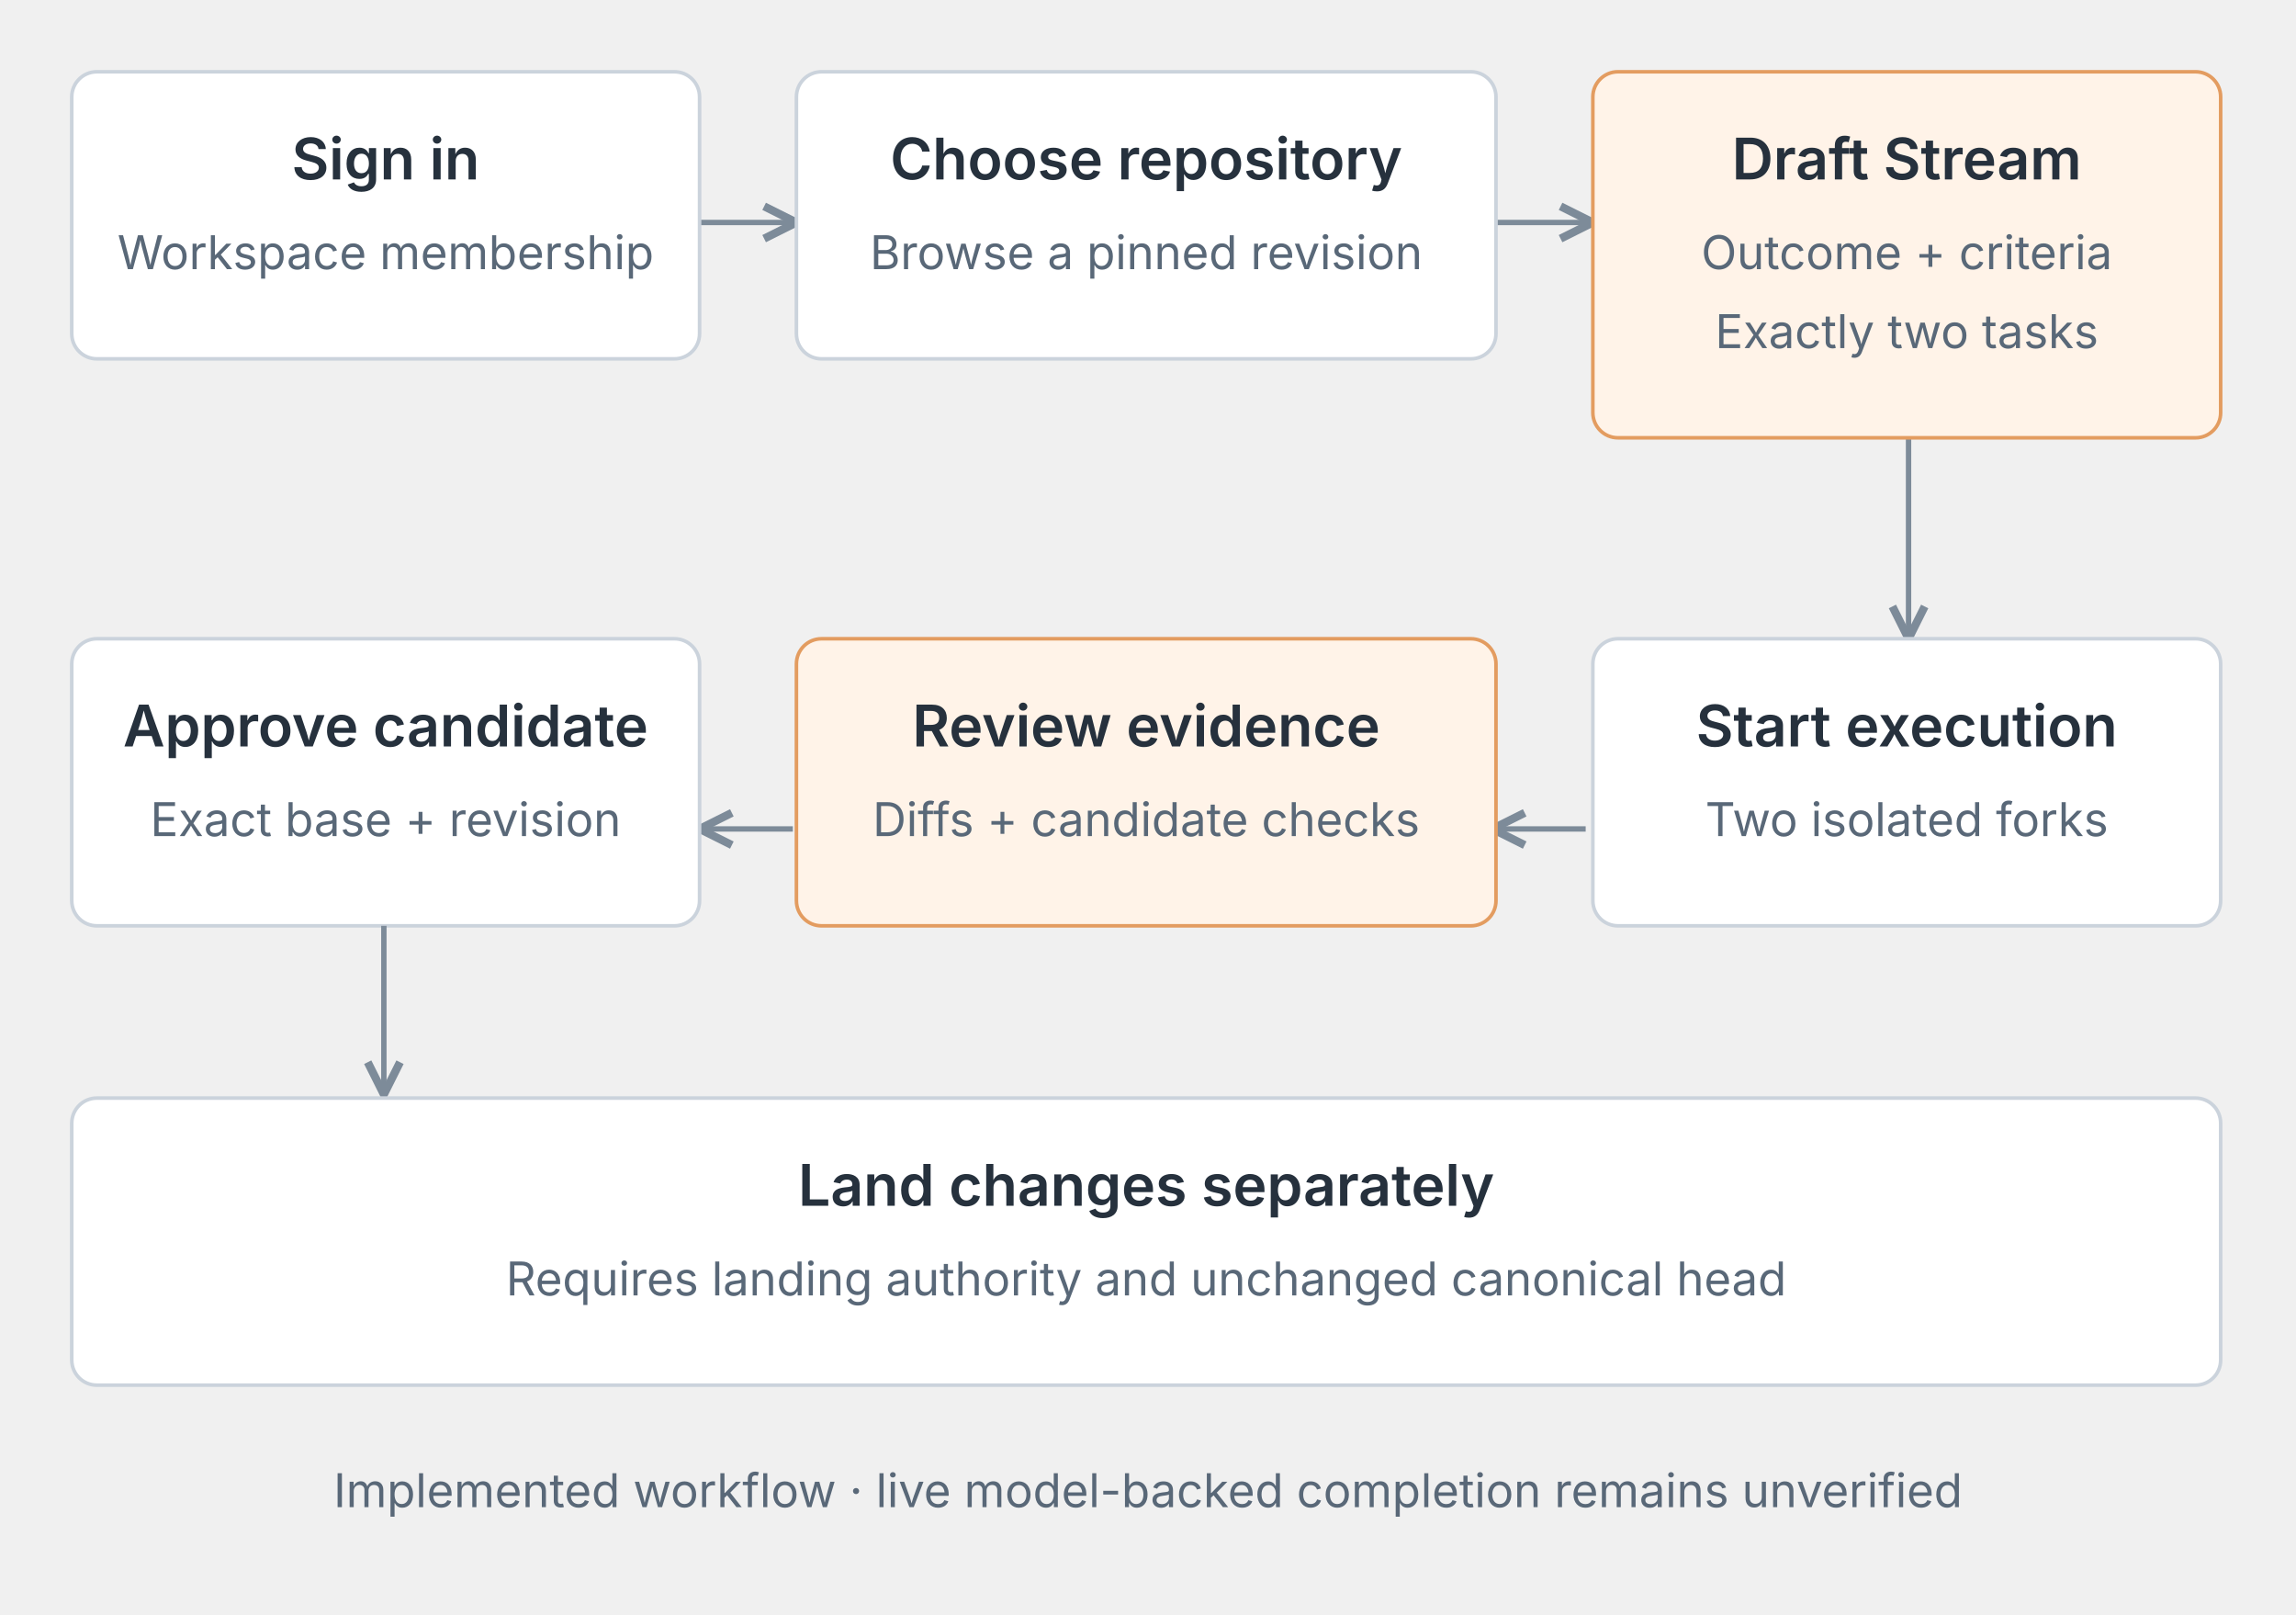
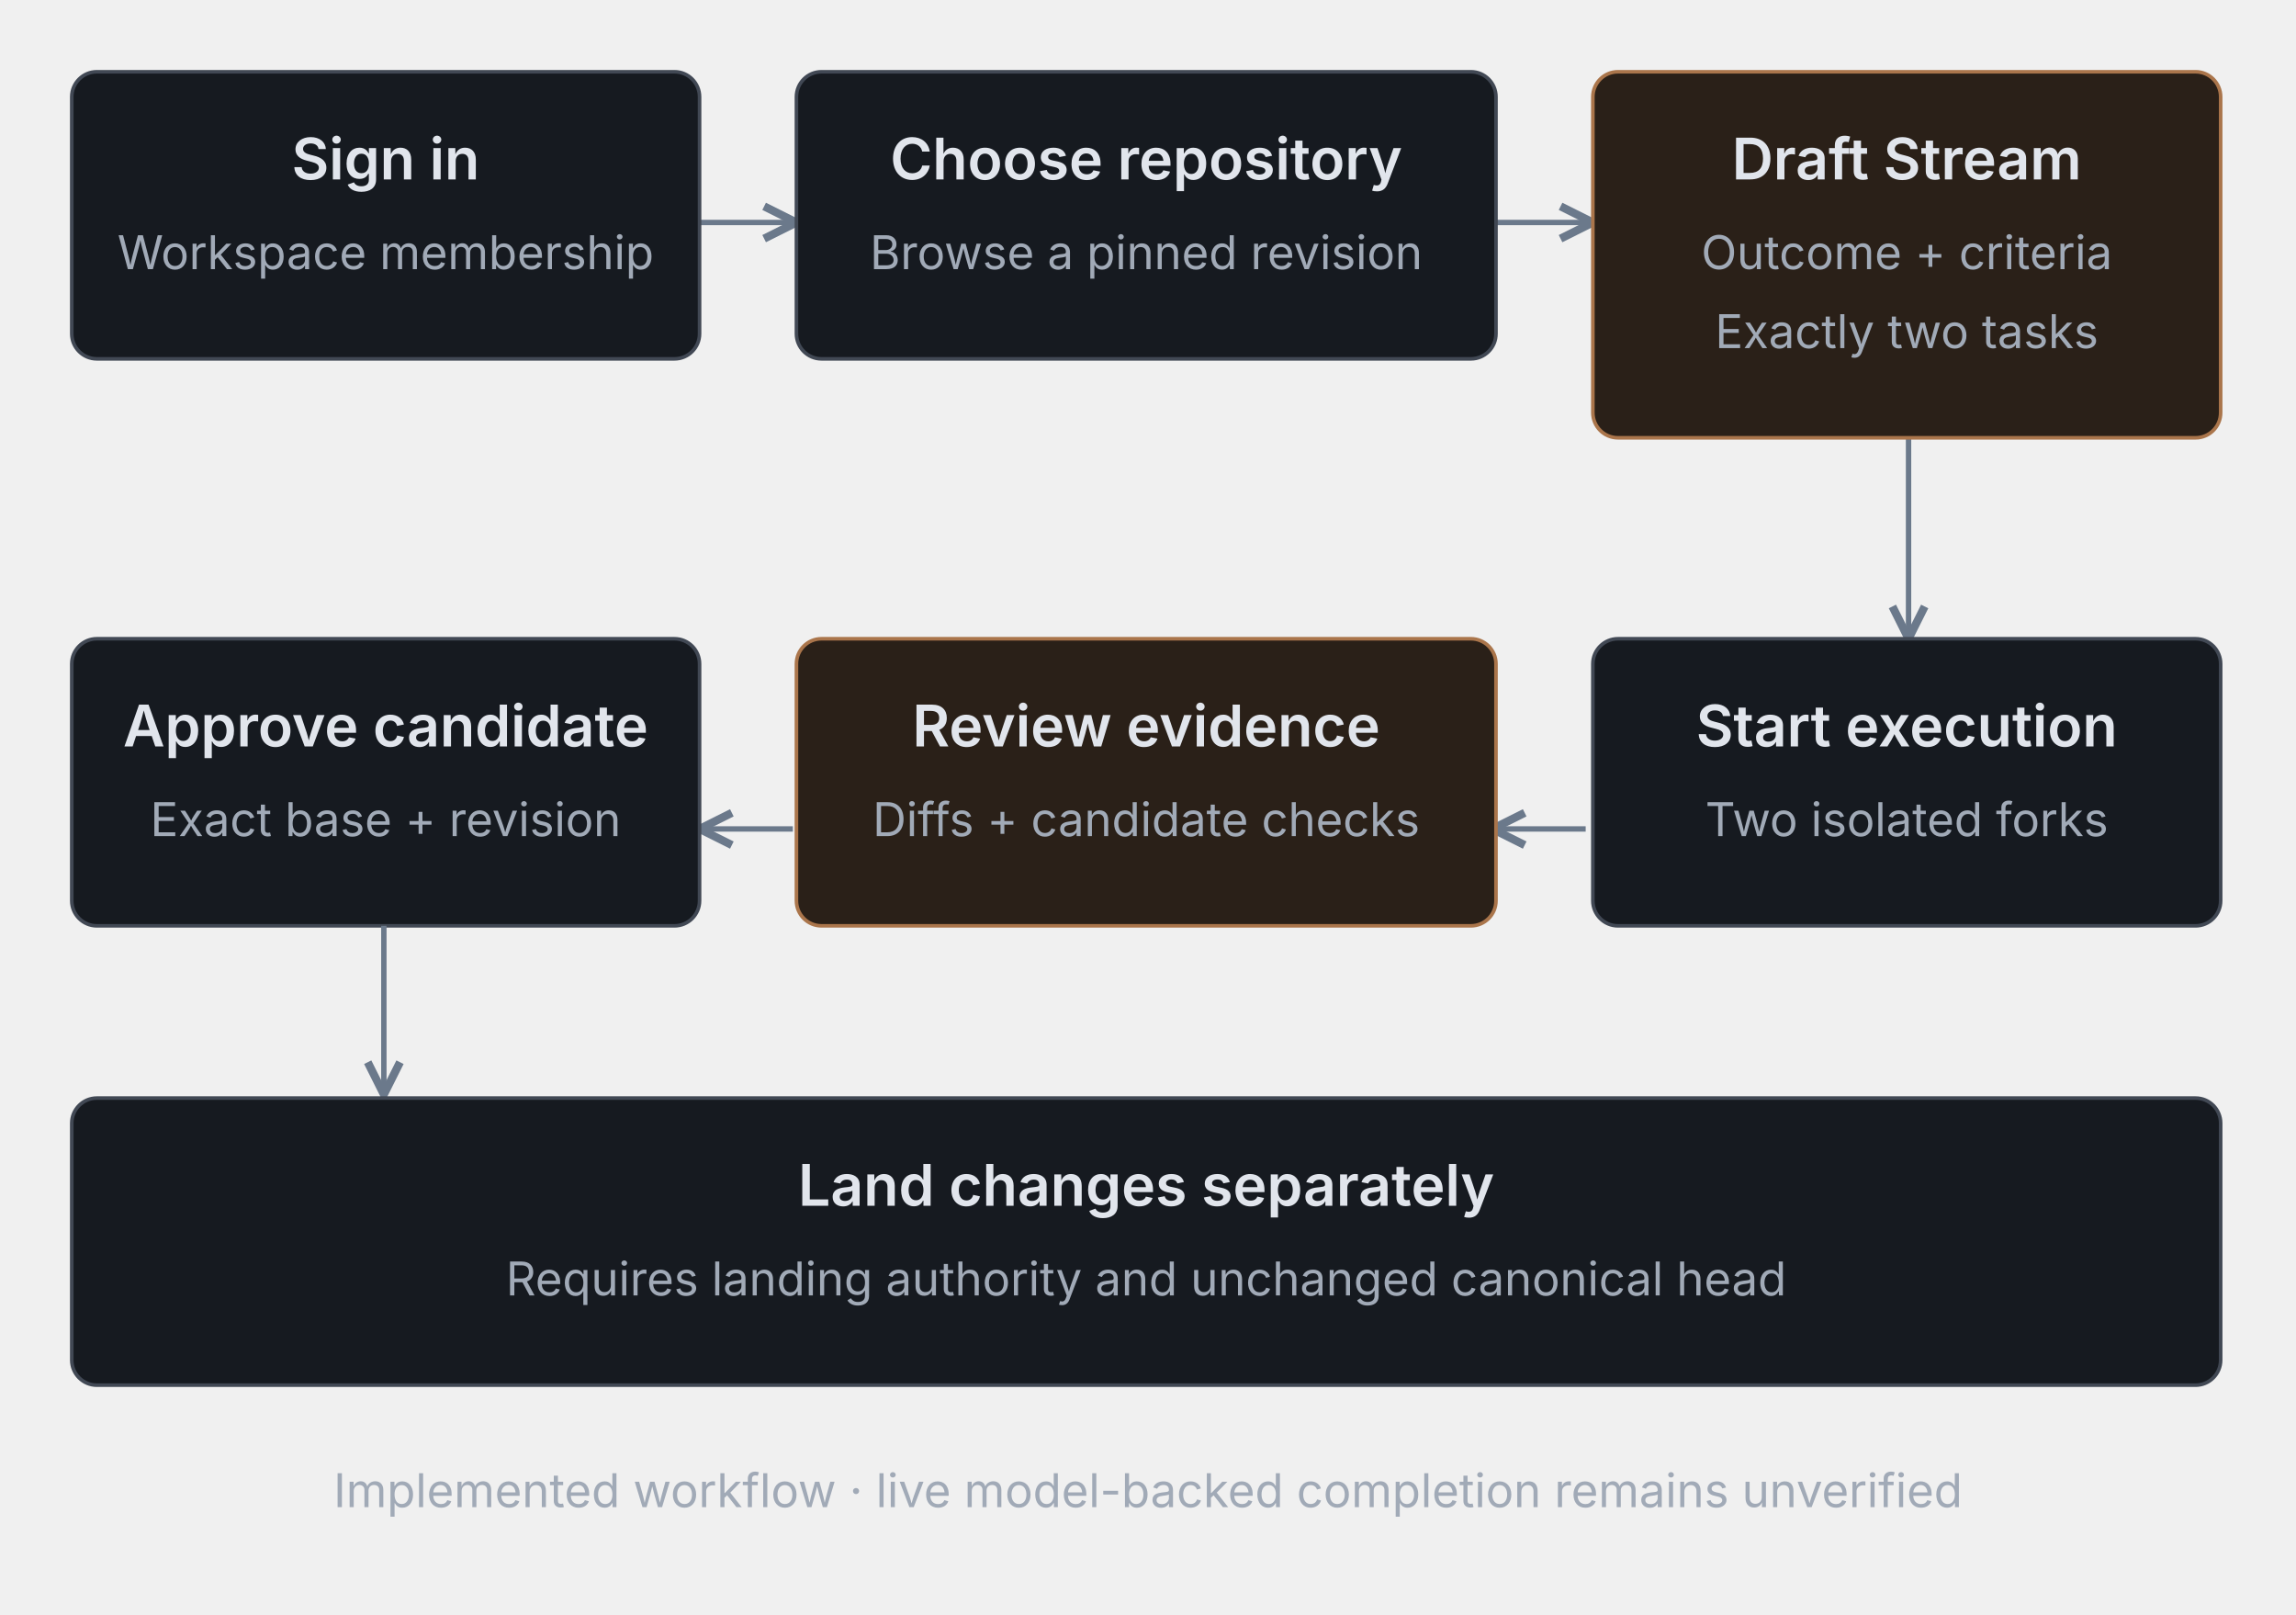
<svg xmlns="http://www.w3.org/2000/svg" viewBox="0 0 640 450" fill="none" role="img" aria-labelledby="title desc">
  <defs>
    <marker id="arrow" markerWidth="8" markerHeight="8" refX="7" refY="4" orient="auto">
-       <path d="m1 1 6 3-6 3" stroke="#7d8b99" stroke-width="1.5" />
+       <path d="m1 1 6 3-6 3" stroke="#6b798b" stroke-width="1.5" />
    </marker>
  </defs>
  <g font-family="Inter,Arial,sans-serif" text-anchor="middle">
-     <path d="M195 62h27" stroke="#7d8b99" stroke-width="1.5" marker-end="url(#arrow)" />
-     <path d="M417 62h27" stroke="#7d8b99" stroke-width="1.5" marker-end="url(#arrow)" />
-     <path d="M532 120v58" stroke="#7d8b99" stroke-width="1.5" marker-end="url(#arrow)" />
-     <path d="M442 231h-26" stroke="#7d8b99" stroke-width="1.5" marker-end="url(#arrow)" />
-     <path d="M221 231h-26" stroke="#7d8b99" stroke-width="1.5" marker-end="url(#arrow)" />
-     <rect x="20" y="20" width="175" height="80" rx="7" fill="#fff" stroke="#cbd3dc" />
-     <text x="107.5" y="50" font-size="16" font-weight="600" fill="#26313d">Sign in</text>
-     <text x="107.5" y="75" font-size="13" fill="#596878">Workspace membership</text>
-     <rect x="222" y="20" width="195" height="80" rx="7" fill="#fff" stroke="#cbd3dc" />
-     <text x="319.5" y="50" font-size="16" font-weight="600" fill="#26313d">Choose repository</text>
-     <text x="319.5" y="75" font-size="13" fill="#596878">Browse a pinned revision</text>
-     <rect x="444" y="20" width="175" height="102" rx="7" fill="#fff3e8" stroke="#e39c60" />
-     <text x="531.5" y="50" font-size="16" font-weight="600" fill="#26313d">Draft Stream</text>
-     <text x="531.5" y="75" font-size="13" fill="#596878">Outcome + criteria</text>
-     <text x="531.5" y="97" font-size="13" fill="#596878">Exactly two tasks</text>
-     <rect x="444" y="178" width="175" height="80" rx="7" fill="#fff" stroke="#cbd3dc" />
-     <text x="531.5" y="208" font-size="16" font-weight="600" fill="#26313d">Start execution</text>
-     <text x="531.5" y="233" font-size="13" fill="#596878">Two isolated forks</text>
-     <rect x="222" y="178" width="195" height="80" rx="7" fill="#fff3e8" stroke="#e39c60" />
-     <text x="319.5" y="208" font-size="16" font-weight="600" fill="#26313d">Review evidence</text>
-     <text x="319.5" y="233" font-size="13" fill="#596878">Diffs + candidate checks</text>
-     <rect x="20" y="178" width="175" height="80" rx="7" fill="#fff" stroke="#cbd3dc" />
-     <text x="107.5" y="208" font-size="16" font-weight="600" fill="#26313d">Approve candidate</text>
-     <text x="107.5" y="233" font-size="13" fill="#596878">Exact base + revision</text>
-     <path d="M107 258v47" stroke="#7d8b99" stroke-width="1.5" marker-end="url(#arrow)" />
-     <rect x="20" y="306" width="599" height="80" rx="7" fill="#fff" stroke="#cbd3dc" />
-     <text x="319.5" y="336" font-size="16" font-weight="600" fill="#26313d">Land changes separately</text>
-     <text x="319.5" y="361" font-size="13" fill="#596878">Requires landing authority and unchanged canonical head</text>
-     <text x="320" y="420" font-size="13" fill="#596878">Implemented workflow · live model-backed completion remains unverified</text>
+     <path d="M195 62h27" stroke="#6b798b" stroke-width="1.5" marker-end="url(#arrow)" />
+     <path d="M417 62h27" stroke="#6b798b" stroke-width="1.5" marker-end="url(#arrow)" />
+     <path d="M532 120v58" stroke="#6b798b" stroke-width="1.5" marker-end="url(#arrow)" />
+     <path d="M442 231h-26" stroke="#6b798b" stroke-width="1.5" marker-end="url(#arrow)" />
+     <path d="M221 231h-26" stroke="#6b798b" stroke-width="1.5" marker-end="url(#arrow)" />
+     <rect x="20" y="20" width="175" height="80" rx="7" fill="#161a20" stroke="#414854" />
+     <text x="107.5" y="50" font-size="16" font-weight="600" fill="#e1e5ec">Sign in</text>
+     <text x="107.5" y="75" font-size="13" fill="#a1aab7">Workspace membership</text>
+     <rect x="222" y="20" width="195" height="80" rx="7" fill="#161a20" stroke="#414854" />
+     <text x="319.5" y="50" font-size="16" font-weight="600" fill="#e1e5ec">Choose repository</text>
+     <text x="319.5" y="75" font-size="13" fill="#a1aab7">Browse a pinned revision</text>
+     <rect x="444" y="20" width="175" height="102" rx="7" fill="#2a2018" stroke="#aa754b" />
+     <text x="531.5" y="50" font-size="16" font-weight="600" fill="#e1e5ec">Draft Stream</text>
+     <text x="531.5" y="75" font-size="13" fill="#a1aab7">Outcome + criteria</text>
+     <text x="531.5" y="97" font-size="13" fill="#a1aab7">Exactly two tasks</text>
+     <rect x="444" y="178" width="175" height="80" rx="7" fill="#161a20" stroke="#414854" />
+     <text x="531.5" y="208" font-size="16" font-weight="600" fill="#e1e5ec">Start execution</text>
+     <text x="531.5" y="233" font-size="13" fill="#a1aab7">Two isolated forks</text>
+     <rect x="222" y="178" width="195" height="80" rx="7" fill="#2a2018" stroke="#aa754b" />
+     <text x="319.5" y="208" font-size="16" font-weight="600" fill="#e1e5ec">Review evidence</text>
+     <text x="319.5" y="233" font-size="13" fill="#a1aab7">Diffs + candidate checks</text>
+     <rect x="20" y="178" width="175" height="80" rx="7" fill="#161a20" stroke="#414854" />
+     <text x="107.5" y="208" font-size="16" font-weight="600" fill="#e1e5ec">Approve candidate</text>
+     <text x="107.5" y="233" font-size="13" fill="#a1aab7">Exact base + revision</text>
+     <path d="M107 258v47" stroke="#6b798b" stroke-width="1.5" marker-end="url(#arrow)" />
+     <rect x="20" y="306" width="599" height="80" rx="7" fill="#161a20" stroke="#414854" />
+     <text x="319.5" y="336" font-size="16" font-weight="600" fill="#e1e5ec">Land changes separately</text>
+     <text x="319.5" y="361" font-size="13" fill="#a1aab7">Requires landing authority and unchanged canonical head</text>
+     <text x="320" y="420" font-size="13" fill="#a1aab7">Implemented workflow · live model-backed completion remains unverified</text>
  </g>
</svg>
